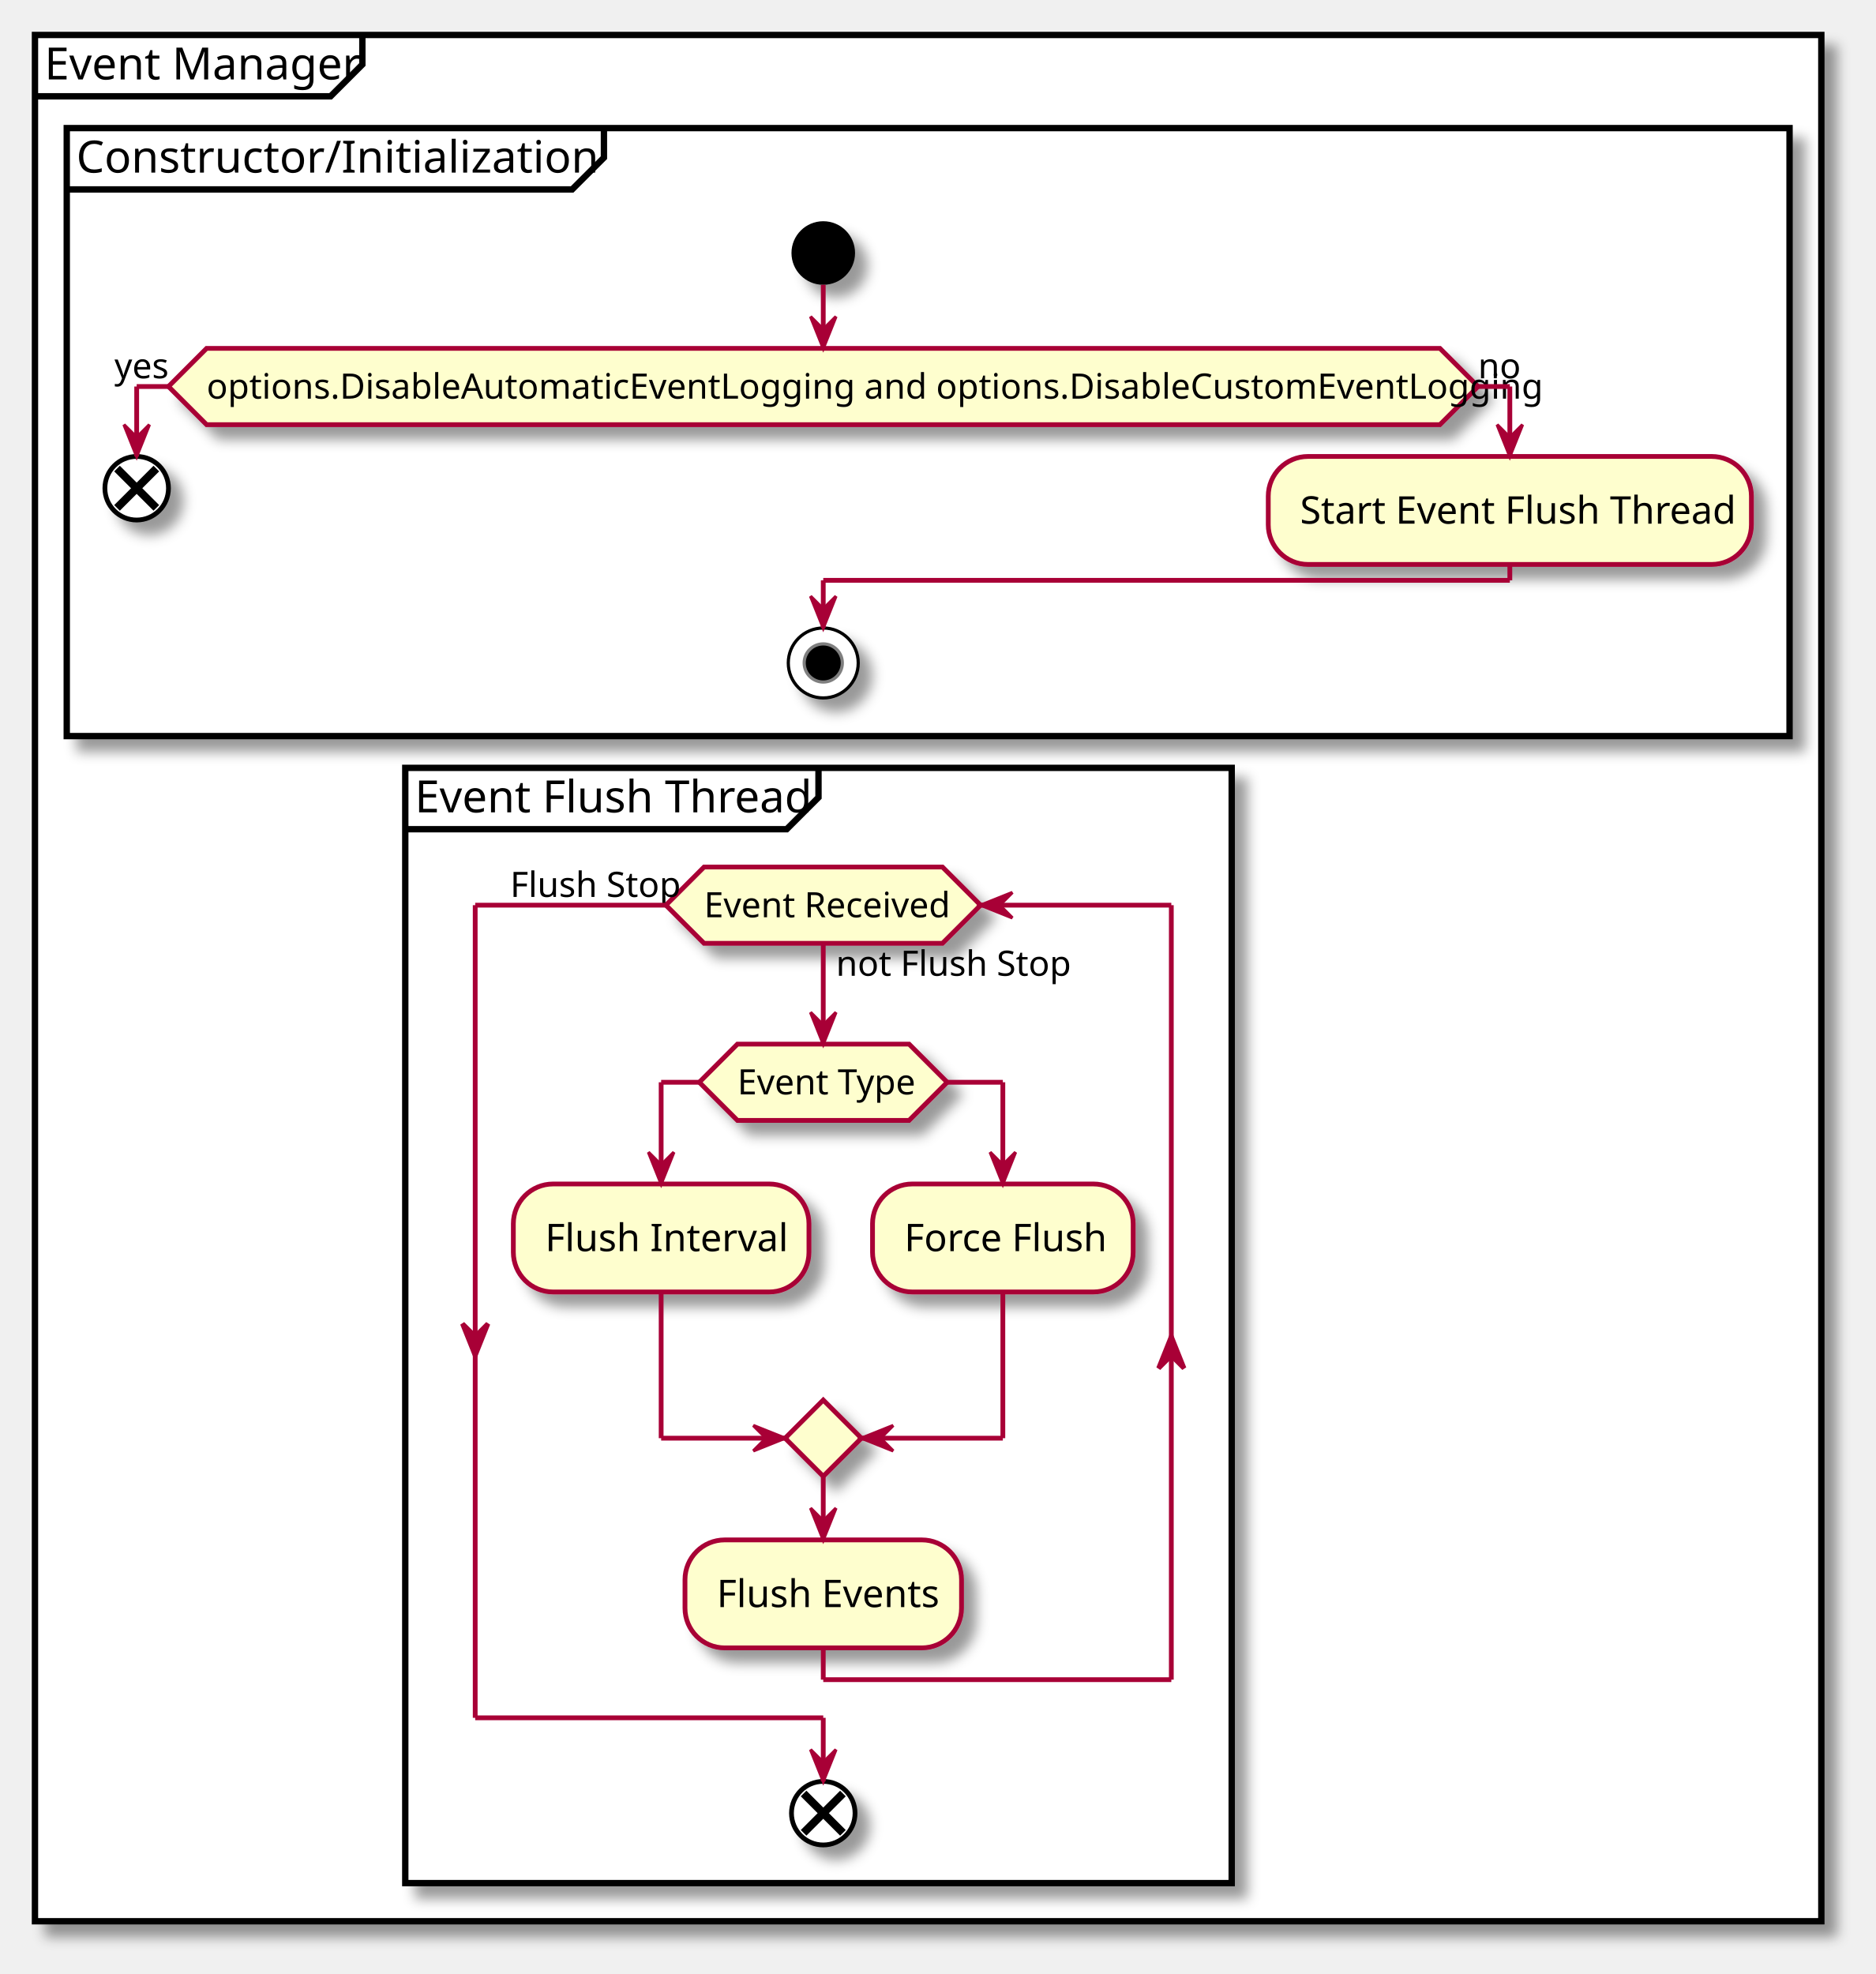
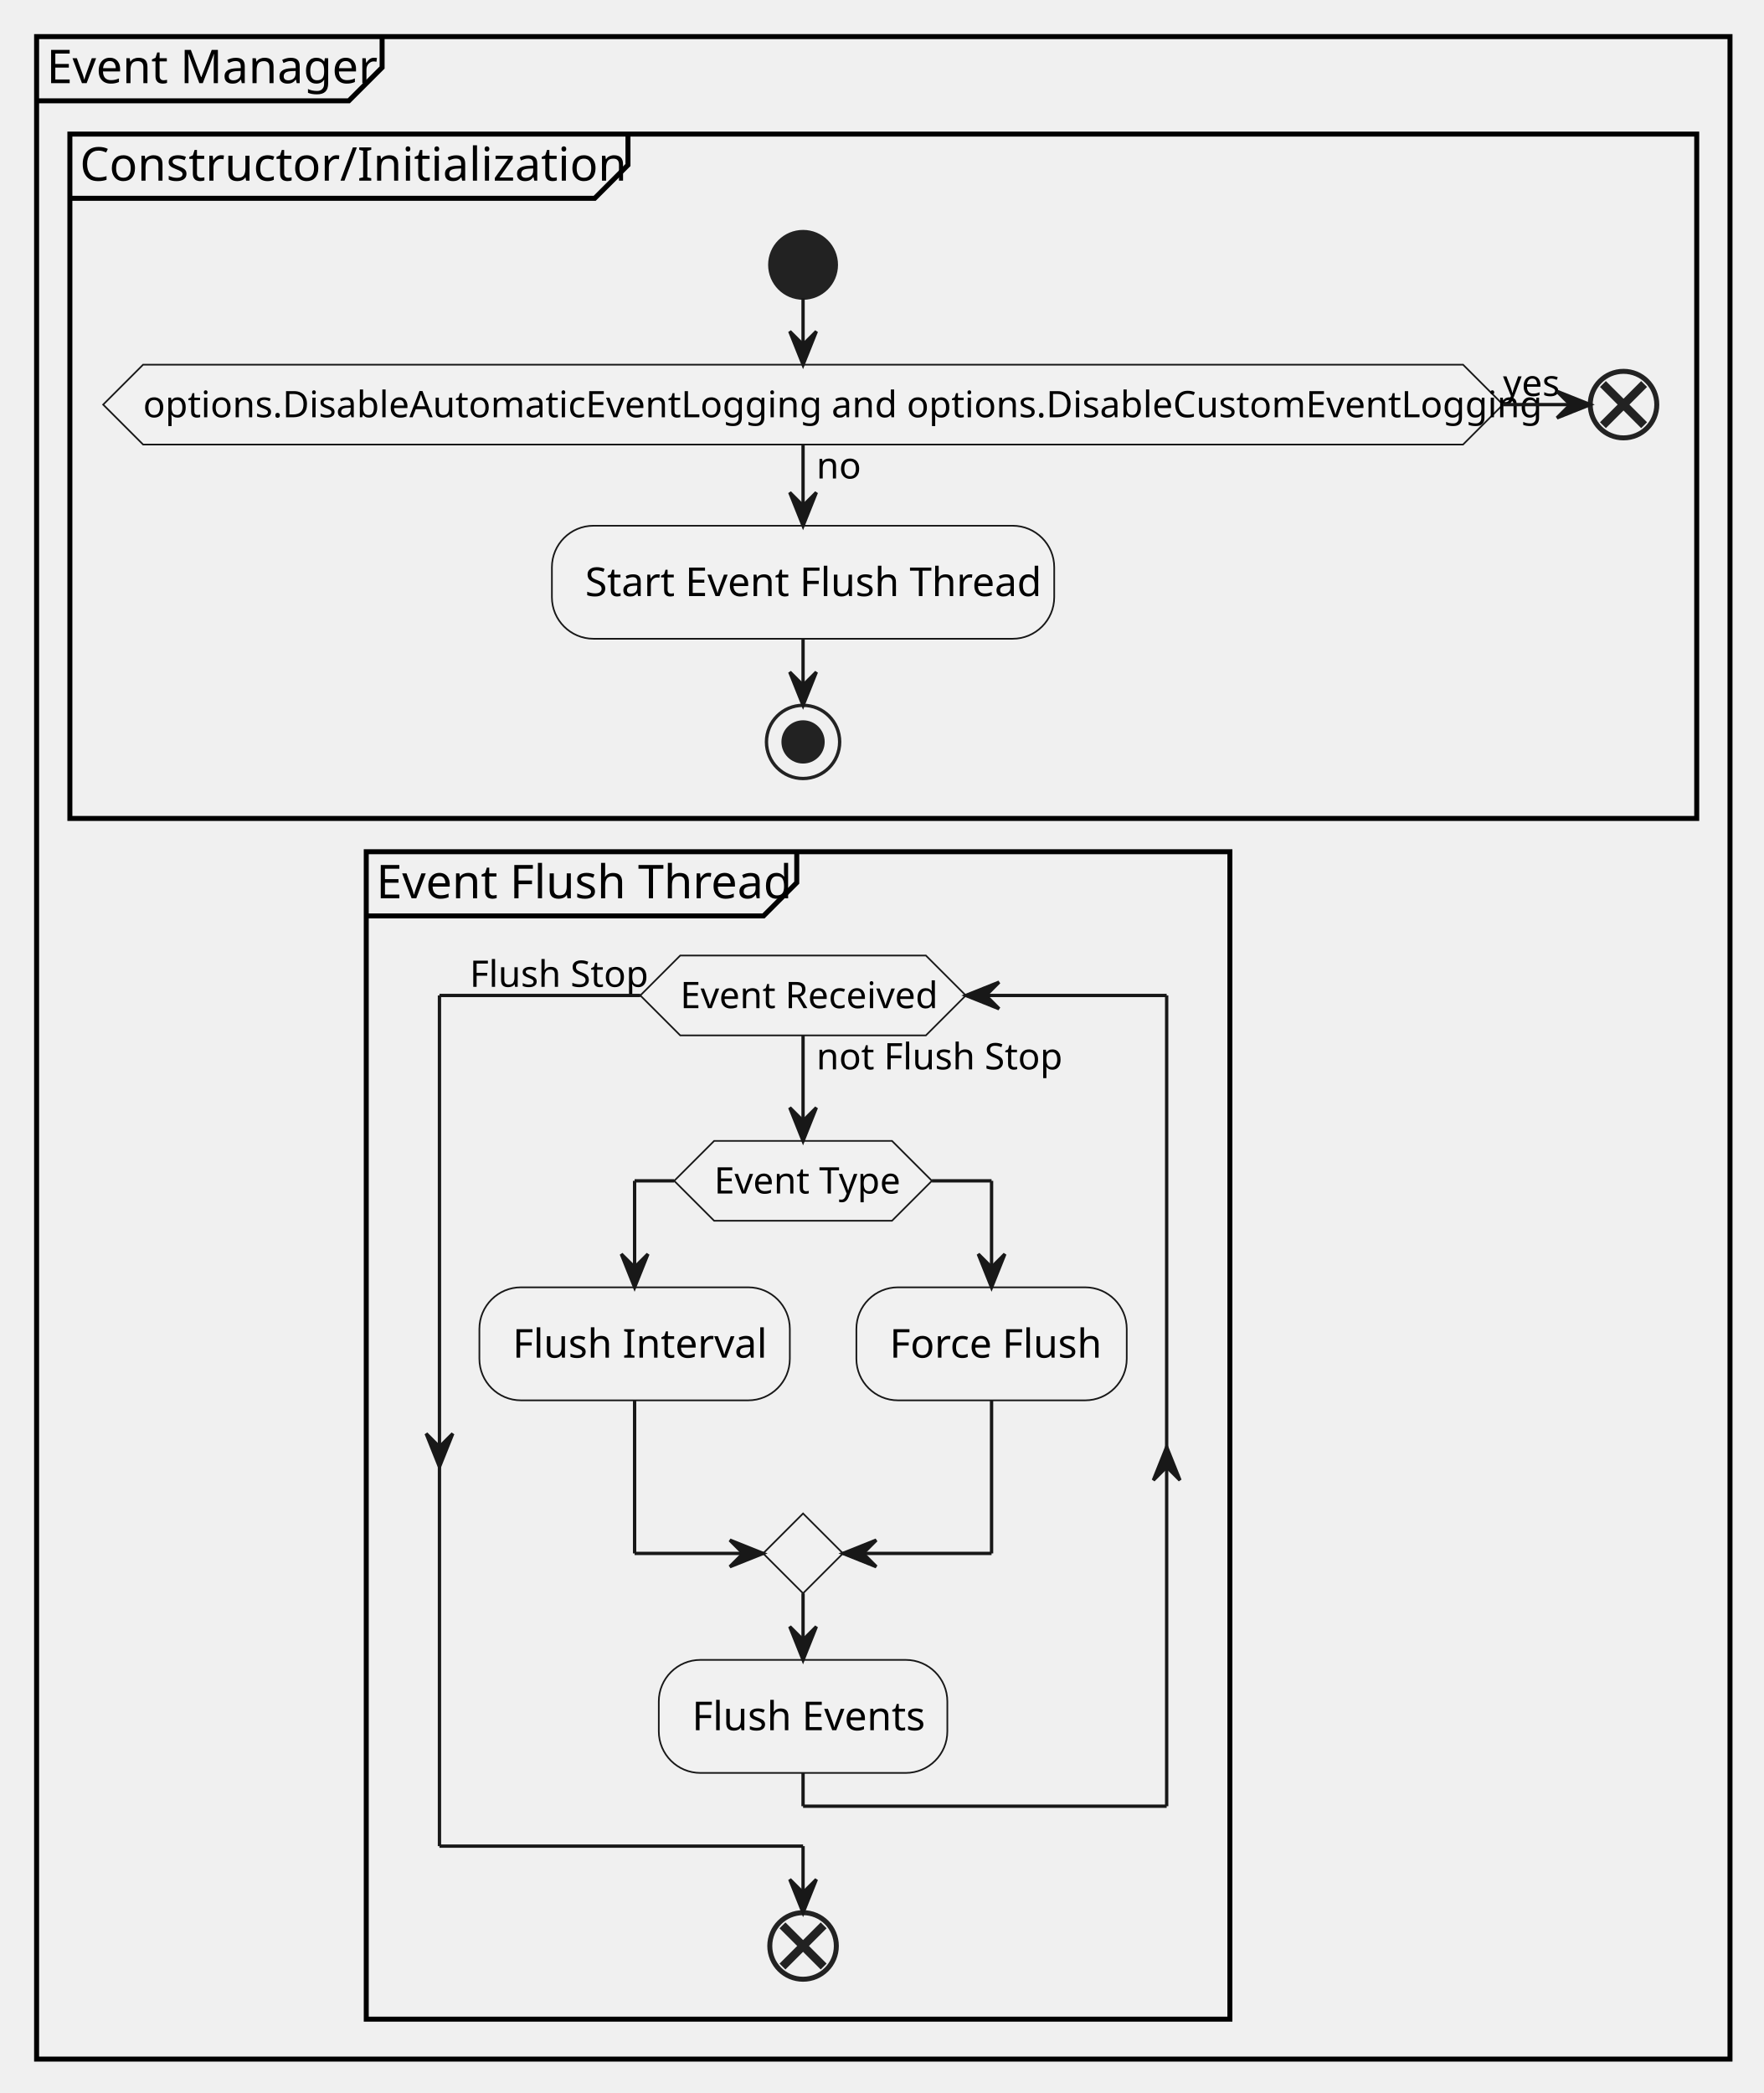
- <svg xmlns="http://www.w3.org/2000/svg" contentScriptType="application/ecmascript" contentStyleType="text/css" height="621px" preserveAspectRatio="none" style="width:590px;height:621px;" version="1.1" viewBox="0 0 590 621" width="590px" zoomAndPan="magnify">
-   <defs>
-     <filter height="300%" id="f1bq6ykp9bt2iw" width="300%" x="-1" y="-1">
-       <feGaussianBlur result="blurOut" stdDeviation="2.0" />
-       <feColorMatrix in="blurOut" result="blurOut2" type="matrix" values="0 0 0 0 0 0 0 0 0 0 0 0 0 0 0 0 0 0 .4 0" />
-       <feOffset dx="4.0" dy="4.0" in="blurOut2" result="blurOut3" />
-       <feBlend in="SourceGraphic" in2="blurOut3" mode="normal" />
-     </filter>
-   </defs>
+ <svg xmlns="http://www.w3.org/2000/svg" contentStyleType="text/css" data-diagram-type="ACTIVITY" height="629px" preserveAspectRatio="none" style="width:530px;height:629px;background:#FFFFFF;" version="1.1" viewBox="0 0 530 629" width="530px" zoomAndPan="magnify">
+   <defs />
  <g>
-     <rect fill="#FFFFFF" filter="url(#f1bq6ykp9bt2iw)" height="593.406" style="stroke:#000000;stroke-width:2.0;" width="562" x="11" y="11" />
-     <path d="M114,11 L114,20.297 L104,30.297 L11,30.297 " fill="none" style="stroke:#000000;stroke-width:2.0;" />
-     <text fill="#000000" font-family="sans-serif" font-size="14" lengthAdjust="spacing" textLength="93" x="14" y="24.995">Event Manager</text>
-     <rect fill="#FFFFFF" filter="url(#f1bq6ykp9bt2iw)" height="191.266" style="stroke:#000000;stroke-width:2.0;" width="542" x="21" y="40.297" />
-     <path d="M190,40.297 L190,49.594 L180,59.594 L21,59.594 " fill="none" style="stroke:#000000;stroke-width:2.0;" />
-     <text fill="#000000" font-family="sans-serif" font-size="14" lengthAdjust="spacing" textLength="159" x="24" y="54.292">Constructor/Initialization</text>
-     <ellipse cx="259" cy="79.594" fill="#000000" filter="url(#f1bq6ykp9bt2iw)" rx="10" ry="10" style="stroke:none;stroke-width:1.0;" />
-     <polygon fill="#FEFECE" filter="url(#f1bq6ykp9bt2iw)" points="65,109.594,453,109.594,465,121.594,453,133.594,65,133.594,53,121.594,65,109.594" style="stroke:#A80036;stroke-width:1.5;" />
-     <text fill="#000000" font-family="sans-serif" font-size="11" lengthAdjust="spacing" textLength="388" x="65" y="125.402">options.DisableAutomaticEventLogging and options.DisableCustomEventLogging</text>
-     <text fill="#000000" font-family="sans-serif" font-size="11" lengthAdjust="spacing" textLength="17" x="36" y="118.999">yes</text>
-     <text fill="#000000" font-family="sans-serif" font-size="11" lengthAdjust="spacing" textLength="12" x="465" y="118.999">no</text>
-     <ellipse cx="43" cy="153.594" fill="#FFFFFF" filter="url(#f1bq6ykp9bt2iw)" rx="10" ry="10" style="stroke:#000000;stroke-width:1.5;" />
-     <line style="stroke:#000000;stroke-width:2.5;" x1="36.813" x2="49.187" y1="147.407" y2="159.781" />
-     <line style="stroke:#000000;stroke-width:2.5;" x1="49.187" x2="36.813" y1="147.407" y2="159.781" />
-     <rect fill="#FEFECE" filter="url(#f1bq6ykp9bt2iw)" height="33.969" rx="12.5" ry="12.5" style="stroke:#A80036;stroke-width:1.5;" width="152" x="399" y="143.594" />
-     <text fill="#000000" font-family="sans-serif" font-size="12" lengthAdjust="spacing" textLength="132" x="409" y="164.732">Start Event Flush Thread</text>
-     <ellipse cx="259" cy="208.562" fill="#FFFFFF" filter="url(#f1bq6ykp9bt2iw)" rx="11" ry="11" style="stroke:#000000;stroke-width:1.0;" />
-     <ellipse cx="259" cy="208.562" fill="#000000" rx="6" ry="6" style="stroke:#7F7F7F;stroke-width:1.0;" />
-     <rect fill="#FFFFFF" filter="url(#f1bq6ykp9bt2iw)" height="350.844" style="stroke:#000000;stroke-width:2.0;" width="260" x="127.5" y="241.562" />
-     <path d="M257.5,241.562 L257.5,250.859 L247.5,260.859 L127.5,260.859 " fill="none" style="stroke:#000000;stroke-width:2.0;" />
-     <text fill="#000000" font-family="sans-serif" font-size="14" lengthAdjust="spacing" textLength="120" x="130.5" y="255.558">Event Flush Thread</text>
-     <polygon fill="#FEFECE" filter="url(#f1bq6ykp9bt2iw)" points="232,328.469,286,328.469,298,340.469,286,352.469,232,352.469,220,340.469,232,328.469" style="stroke:#A80036;stroke-width:1.5;" />
-     <text fill="#000000" font-family="sans-serif" font-size="11" lengthAdjust="spacing" textLength="54" x="232" y="344.277">Event Type</text>
-     <rect fill="#FEFECE" filter="url(#f1bq6ykp9bt2iw)" height="33.969" rx="12.5" ry="12.5" style="stroke:#A80036;stroke-width:1.5;" width="93" x="161.5" y="372.469" />
-     <text fill="#000000" font-family="sans-serif" font-size="12" lengthAdjust="spacing" textLength="73" x="171.5" y="393.607">Flush Interval</text>
-     <rect fill="#FEFECE" filter="url(#f1bq6ykp9bt2iw)" height="33.969" rx="12.5" ry="12.5" style="stroke:#A80036;stroke-width:1.5;" width="82" x="274.5" y="372.469" />
-     <text fill="#000000" font-family="sans-serif" font-size="12" lengthAdjust="spacing" textLength="62" x="284.5" y="393.607">Force Flush</text>
-     <polygon fill="#FEFECE" filter="url(#f1bq6ykp9bt2iw)" points="259,440.438,259,440.438,271,452.438,259,464.438,259,464.438,247,452.438,259,440.438" style="stroke:#A80036;stroke-width:1.5;" />
-     <rect fill="#FEFECE" filter="url(#f1bq6ykp9bt2iw)" height="33.969" rx="12.5" ry="12.5" style="stroke:#A80036;stroke-width:1.5;" width="87" x="215.5" y="484.438" />
-     <text fill="#000000" font-family="sans-serif" font-size="12" lengthAdjust="spacing" textLength="67" x="225.5" y="505.576">Flush Events</text>
-     <polygon fill="#FEFECE" filter="url(#f1bq6ykp9bt2iw)" points="221.5,272.758,296.5,272.758,308.5,284.758,296.5,296.758,221.5,296.758,209.5,284.758,221.5,272.758" style="stroke:#A80036;stroke-width:1.5;" />
-     <text fill="#000000" font-family="sans-serif" font-size="11" lengthAdjust="spacing" textLength="68" x="263" y="306.969">not Flush Stop</text>
-     <text fill="#000000" font-family="sans-serif" font-size="11" lengthAdjust="spacing" textLength="75" x="221.5" y="288.566">Event Received</text>
-     <text fill="#000000" font-family="sans-serif" font-size="11" lengthAdjust="spacing" textLength="49" x="160.5" y="282.164">Flush Stop</text>
-     <ellipse cx="259" cy="570.406" fill="#FFFFFF" filter="url(#f1bq6ykp9bt2iw)" rx="10" ry="10" style="stroke:#000000;stroke-width:1.5;" />
-     <line style="stroke:#000000;stroke-width:2.5;" x1="252.813" x2="265.187" y1="564.219" y2="576.593" />
-     <line style="stroke:#000000;stroke-width:2.5;" x1="265.187" x2="252.813" y1="564.219" y2="576.593" />
-     <line style="stroke:#A80036;stroke-width:1.5;" x1="53" x2="43" y1="121.594" y2="121.594" />
-     <line style="stroke:#A80036;stroke-width:1.5;" x1="43" x2="43" y1="121.594" y2="143.594" />
-     <polygon fill="#A80036" points="39,133.594,43,143.594,47,133.594,43,137.594" style="stroke:#A80036;stroke-width:1.0;" />
-     <line style="stroke:#A80036;stroke-width:1.5;" x1="465" x2="475" y1="121.594" y2="121.594" />
-     <line style="stroke:#A80036;stroke-width:1.5;" x1="475" x2="475" y1="121.594" y2="143.594" />
-     <polygon fill="#A80036" points="471,133.594,475,143.594,479,133.594,475,137.594" style="stroke:#A80036;stroke-width:1.0;" />
-     <line style="stroke:#A80036;stroke-width:1.5;" x1="475" x2="475" y1="177.562" y2="182.562" />
-     <line style="stroke:#A80036;stroke-width:1.5;" x1="475" x2="259" y1="182.562" y2="182.562" />
-     <line style="stroke:#A80036;stroke-width:1.5;" x1="259" x2="259" y1="182.562" y2="197.562" />
-     <polygon fill="#A80036" points="255,187.562,259,197.562,263,187.562,259,191.562" style="stroke:#A80036;stroke-width:1.0;" />
-     <line style="stroke:#A80036;stroke-width:1.5;" x1="259" x2="259" y1="89.594" y2="109.594" />
-     <polygon fill="#A80036" points="255,99.594,259,109.594,263,99.594,259,103.594" style="stroke:#A80036;stroke-width:1.0;" />
-     <line style="stroke:#A80036;stroke-width:1.5;" x1="220" x2="208" y1="340.469" y2="340.469" />
-     <line style="stroke:#A80036;stroke-width:1.5;" x1="208" x2="208" y1="340.469" y2="372.469" />
-     <polygon fill="#A80036" points="204,362.469,208,372.469,212,362.469,208,366.469" style="stroke:#A80036;stroke-width:1.0;" />
-     <line style="stroke:#A80036;stroke-width:1.5;" x1="298" x2="315.5" y1="340.469" y2="340.469" />
-     <line style="stroke:#A80036;stroke-width:1.5;" x1="315.5" x2="315.5" y1="340.469" y2="372.469" />
-     <polygon fill="#A80036" points="311.5,362.469,315.5,372.469,319.5,362.469,315.5,366.469" style="stroke:#A80036;stroke-width:1.0;" />
-     <line style="stroke:#A80036;stroke-width:1.5;" x1="208" x2="208" y1="406.438" y2="452.438" />
-     <line style="stroke:#A80036;stroke-width:1.5;" x1="208" x2="247" y1="452.438" y2="452.438" />
-     <polygon fill="#A80036" points="237,448.438,247,452.438,237,456.438,241,452.438" style="stroke:#A80036;stroke-width:1.0;" />
-     <line style="stroke:#A80036;stroke-width:1.5;" x1="315.5" x2="315.5" y1="406.438" y2="452.438" />
-     <line style="stroke:#A80036;stroke-width:1.5;" x1="315.5" x2="271" y1="452.438" y2="452.438" />
-     <polygon fill="#A80036" points="281,448.438,271,452.438,281,456.438,277,452.438" style="stroke:#A80036;stroke-width:1.0;" />
-     <line style="stroke:#A80036;stroke-width:1.5;" x1="259" x2="259" y1="464.438" y2="484.438" />
-     <polygon fill="#A80036" points="255,474.438,259,484.438,263,474.438,259,478.438" style="stroke:#A80036;stroke-width:1.0;" />
-     <line style="stroke:#A80036;stroke-width:1.5;" x1="259" x2="259" y1="296.758" y2="328.469" />
-     <polygon fill="#A80036" points="255,318.469,259,328.469,263,318.469,259,322.469" style="stroke:#A80036;stroke-width:1.0;" />
-     <line style="stroke:#A80036;stroke-width:1.5;" x1="259" x2="259" y1="518.406" y2="528.406" />
-     <line style="stroke:#A80036;stroke-width:1.5;" x1="259" x2="368.5" y1="528.406" y2="528.406" />
-     <polygon fill="#A80036" points="364.5,430.438,368.5,420.438,372.5,430.438,368.5,426.438" style="stroke:#A80036;stroke-width:1.5;" />
-     <line style="stroke:#A80036;stroke-width:1.5;" x1="368.5" x2="368.5" y1="284.758" y2="528.406" />
-     <line style="stroke:#A80036;stroke-width:1.5;" x1="368.5" x2="308.5" y1="284.758" y2="284.758" />
-     <polygon fill="#A80036" points="318.5,280.758,308.5,284.758,318.5,288.758,314.5,284.758" style="stroke:#A80036;stroke-width:1.0;" />
-     <line style="stroke:#A80036;stroke-width:1.5;" x1="209.5" x2="149.5" y1="284.758" y2="284.758" />
-     <polygon fill="#A80036" points="145.5,416.438,149.5,426.438,153.5,416.438,149.5,420.438" style="stroke:#A80036;stroke-width:1.5;" />
-     <line style="stroke:#A80036;stroke-width:1.5;" x1="149.5" x2="149.5" y1="284.758" y2="540.406" />
-     <line style="stroke:#A80036;stroke-width:1.5;" x1="149.5" x2="259" y1="540.406" y2="540.406" />
-     <line style="stroke:#A80036;stroke-width:1.5;" x1="259" x2="259" y1="540.406" y2="560.406" />
-     <polygon fill="#A80036" points="255,550.406,259,560.406,263,550.406,259,554.406" style="stroke:#A80036;stroke-width:1.0;" />
+     <rect fill="none" height="607.809" style="stroke:#000000;stroke-width:1.5;" width="508.903" x="11" y="11" />
+     <path d="M114.83,11 L114.83,20.297 L104.83,30.297 L11,30.297" fill="none" style="stroke:#000000;stroke-width:1.5;" />
+     <text fill="#000000" font-family="sans-serif" font-size="14" lengthAdjust="spacing" textLength="93.83" x="14" y="24.995">Event Manager</text>
+     <rect fill="none" height="205.668" style="stroke:#000000;stroke-width:1.5;" width="488.903" x="21" y="40.297" />
+     <path d="M188.719,40.297 L188.719,49.594 L178.719,59.594 L21,59.594" fill="none" style="stroke:#000000;stroke-width:1.5;" />
+     <text fill="#000000" font-family="sans-serif" font-size="14" lengthAdjust="spacing" textLength="157.719" x="24" y="54.292">Constructor/Initialization</text>
+     <ellipse cx="241.338" cy="79.594" fill="#222222" rx="10" ry="10" style="stroke:#222222;stroke-width:1;" />
+     <rect fill="#F1F1F1" height="33.969" rx="12.5" ry="12.5" style="stroke:#181818;stroke-width:0.5;" width="150.957" x="165.86" y="157.996" />
+     <text fill="#000000" font-family="sans-serif" font-size="12" lengthAdjust="spacing" textLength="130.957" x="175.86" y="179.135">Start Event Flush Thread</text>
+     <polygon fill="#F1F1F1" points="43,109.594,439.677,109.594,451.677,121.594,439.677,133.594,43,133.594,31,121.594,43,109.594" style="stroke:#181818;stroke-width:0.5;" />
+     <text fill="#000000" font-family="sans-serif" font-size="11" lengthAdjust="spacing" textLength="12.826" x="245.338" y="143.804">no</text>
+     <text fill="#000000" font-family="sans-serif" font-size="11" lengthAdjust="spacing" textLength="396.677" x="43" y="125.402">options.DisableAutomaticEventLogging and options.DisableCustomEventLogging</text>
+     <text fill="#000000" font-family="sans-serif" font-size="11" lengthAdjust="spacing" textLength="16.226" x="451.677" y="118.999">yes</text>
+     <ellipse cx="487.903" cy="121.594" fill="none" rx="10" ry="10" style="stroke:#222222;stroke-width:1.5;" />
+     <line style="stroke:#222222;stroke-width:2.5;" x1="481.716" x2="494.09" y1="115.407" y2="127.781" />
+     <line style="stroke:#222222;stroke-width:2.5;" x1="494.09" x2="481.716" y1="115.407" y2="127.781" />
+     <ellipse cx="241.338" cy="222.965" fill="none" rx="11" ry="11" style="stroke:#222222;stroke-width:1;" />
+     <ellipse cx="241.338" cy="222.965" fill="#222222" rx="6" ry="6" style="stroke:#222222;stroke-width:1;" />
+     <rect fill="none" height="350.844" style="stroke:#000000;stroke-width:1.5;" width="259.543" x="110.067" y="255.965" />
+     <path d="M239.443,255.965 L239.443,265.262 L229.443,275.262 L110.067,275.262" fill="none" style="stroke:#000000;stroke-width:1.5;" />
+     <text fill="#000000" font-family="sans-serif" font-size="14" lengthAdjust="spacing" textLength="119.376" x="113.067" y="269.96">Event Flush Thread</text>
+     <polygon fill="#F1F1F1" points="214.617,342.871,268.06,342.871,280.06,354.871,268.06,366.871,214.617,366.871,202.617,354.871,214.617,342.871" style="stroke:#181818;stroke-width:0.5;" />
+     <text fill="#000000" font-family="sans-serif" font-size="11" lengthAdjust="spacing" textLength="53.442" x="214.617" y="358.679">Event Type</text>
+     <rect fill="#F1F1F1" height="33.969" rx="12.5" ry="12.5" style="stroke:#181818;stroke-width:0.5;" width="93.295" x="144.067" y="386.871" />
+     <text fill="#000000" font-family="sans-serif" font-size="12" lengthAdjust="spacing" textLength="73.295" x="154.067" y="408.01">Flush Interval</text>
+     <rect fill="#F1F1F1" height="33.969" rx="12.5" ry="12.5" style="stroke:#181818;stroke-width:0.5;" width="81.248" x="257.362" y="386.871" />
+     <text fill="#000000" font-family="sans-serif" font-size="12" lengthAdjust="spacing" textLength="61.248" x="267.362" y="408.01">Force Flush</text>
+     <polygon fill="#F1F1F1" points="241.338,454.84,241.338,454.84,253.338,466.84,241.338,478.84,241.338,478.84,229.338,466.84,241.338,454.84" style="stroke:#181818;stroke-width:0.5;" />
+     <rect fill="#F1F1F1" height="33.969" rx="12.5" ry="12.5" style="stroke:#181818;stroke-width:0.5;" width="86.715" x="197.981" y="498.84" />
+     <text fill="#000000" font-family="sans-serif" font-size="12" lengthAdjust="spacing" textLength="66.715" x="207.981" y="519.979">Flush Events</text>
+     <polygon fill="#F1F1F1" points="204.425,287.161,278.251,287.161,290.251,299.161,278.251,311.161,204.425,311.161,192.425,299.161,204.425,287.161" style="stroke:#181818;stroke-width:0.5;" />
+     <text fill="#000000" font-family="sans-serif" font-size="11" lengthAdjust="spacing" textLength="70.668" x="245.338" y="321.371">not Flush Stop</text>
+     <text fill="#000000" font-family="sans-serif" font-size="11" lengthAdjust="spacing" textLength="73.826" x="204.425" y="302.969">Event Received</text>
+     <text fill="#000000" font-family="sans-serif" font-size="11" lengthAdjust="spacing" textLength="51.256" x="141.169" y="296.566">Flush Stop</text>
+     <ellipse cx="241.338" cy="584.809" fill="none" rx="10" ry="10" style="stroke:#222222;stroke-width:1.5;" />
+     <line style="stroke:#222222;stroke-width:2.5;" x1="235.151" x2="247.526" y1="578.621" y2="590.996" />
+     <line style="stroke:#222222;stroke-width:2.5;" x1="247.526" x2="235.151" y1="578.621" y2="590.996" />
+     <line style="stroke:#181818;stroke-width:1;" x1="241.338" x2="241.338" y1="133.594" y2="157.996" />
+     <polygon fill="#181818" points="237.338,147.996,241.338,157.996,245.338,147.996,241.338,151.996" style="stroke:#181818;stroke-width:1;" />
+     <line style="stroke:#181818;stroke-width:1;" x1="451.677" x2="477.903" y1="121.594" y2="121.594" />
+     <polygon fill="#181818" points="467.903,117.594,477.903,121.594,467.903,125.594,471.903,121.594" style="stroke:#181818;stroke-width:1;" />
+     <line style="stroke:#181818;stroke-width:1;" x1="241.338" x2="241.338" y1="191.965" y2="211.965" />
+     <polygon fill="#181818" points="237.338,201.965,241.338,211.965,245.338,201.965,241.338,205.965" style="stroke:#181818;stroke-width:1;" />
+     <line style="stroke:#181818;stroke-width:1;" x1="241.338" x2="241.338" y1="89.594" y2="109.594" />
+     <polygon fill="#181818" points="237.338,99.594,241.338,109.594,245.338,99.594,241.338,103.594" style="stroke:#181818;stroke-width:1;" />
+     <line style="stroke:#181818;stroke-width:1;" x1="202.617" x2="190.714" y1="354.871" y2="354.871" />
+     <line style="stroke:#181818;stroke-width:1;" x1="190.714" x2="190.714" y1="354.871" y2="386.871" />
+     <polygon fill="#181818" points="186.714,376.871,190.714,386.871,194.714,376.871,190.714,380.871" style="stroke:#181818;stroke-width:1;" />
+     <line style="stroke:#181818;stroke-width:1;" x1="280.06" x2="297.986" y1="354.871" y2="354.871" />
+     <line style="stroke:#181818;stroke-width:1;" x1="297.986" x2="297.986" y1="354.871" y2="386.871" />
+     <polygon fill="#181818" points="293.986,376.871,297.986,386.871,301.986,376.871,297.986,380.871" style="stroke:#181818;stroke-width:1;" />
+     <line style="stroke:#181818;stroke-width:1;" x1="190.714" x2="190.714" y1="420.84" y2="466.84" />
+     <line style="stroke:#181818;stroke-width:1;" x1="190.714" x2="229.338" y1="466.84" y2="466.84" />
+     <polygon fill="#181818" points="219.338,462.84,229.338,466.84,219.338,470.84,223.338,466.84" style="stroke:#181818;stroke-width:1;" />
+     <line style="stroke:#181818;stroke-width:1;" x1="297.986" x2="297.986" y1="420.84" y2="466.84" />
+     <line style="stroke:#181818;stroke-width:1;" x1="297.986" x2="253.338" y1="466.84" y2="466.84" />
+     <polygon fill="#181818" points="263.338,462.84,253.338,466.84,263.338,470.84,259.338,466.84" style="stroke:#181818;stroke-width:1;" />
+     <line style="stroke:#181818;stroke-width:1;" x1="241.338" x2="241.338" y1="478.84" y2="498.84" />
+     <polygon fill="#181818" points="237.338,488.84,241.338,498.84,245.338,488.84,241.338,492.84" style="stroke:#181818;stroke-width:1;" />
+     <line style="stroke:#181818;stroke-width:1;" x1="241.338" x2="241.338" y1="311.161" y2="342.871" />
+     <polygon fill="#181818" points="237.338,332.871,241.338,342.871,245.338,332.871,241.338,336.871" style="stroke:#181818;stroke-width:1;" />
+     <line style="stroke:#181818;stroke-width:1;" x1="241.338" x2="241.338" y1="532.809" y2="542.809" />
+     <line style="stroke:#181818;stroke-width:1;" x1="241.338" x2="350.61" y1="542.809" y2="542.809" />
+     <polygon fill="#181818" points="346.61,444.84,350.61,434.84,354.61,444.84,350.61,440.84" style="stroke:#181818;stroke-width:1;" />
+     <line style="stroke:#181818;stroke-width:1;" x1="350.61" x2="350.61" y1="299.161" y2="542.809" />
+     <line style="stroke:#181818;stroke-width:1;" x1="350.61" x2="290.251" y1="299.161" y2="299.161" />
+     <polygon fill="#181818" points="300.251,295.161,290.251,299.161,300.251,303.161,296.251,299.161" style="stroke:#181818;stroke-width:1;" />
+     <line style="stroke:#181818;stroke-width:1;" x1="192.425" x2="132.067" y1="299.161" y2="299.161" />
+     <polygon fill="#181818" points="128.067,430.84,132.067,440.84,136.067,430.84,132.067,434.84" style="stroke:#181818;stroke-width:1;" />
+     <line style="stroke:#181818;stroke-width:1;" x1="132.067" x2="132.067" y1="299.161" y2="554.809" />
+     <line style="stroke:#181818;stroke-width:1;" x1="132.067" x2="241.338" y1="554.809" y2="554.809" />
+     <line style="stroke:#181818;stroke-width:1;" x1="241.338" x2="241.338" y1="554.809" y2="574.809" />
+     <polygon fill="#181818" points="237.338,564.809,241.338,574.809,245.338,564.809,241.338,568.809" style="stroke:#181818;stroke-width:1;" />
  </g>
</svg>
